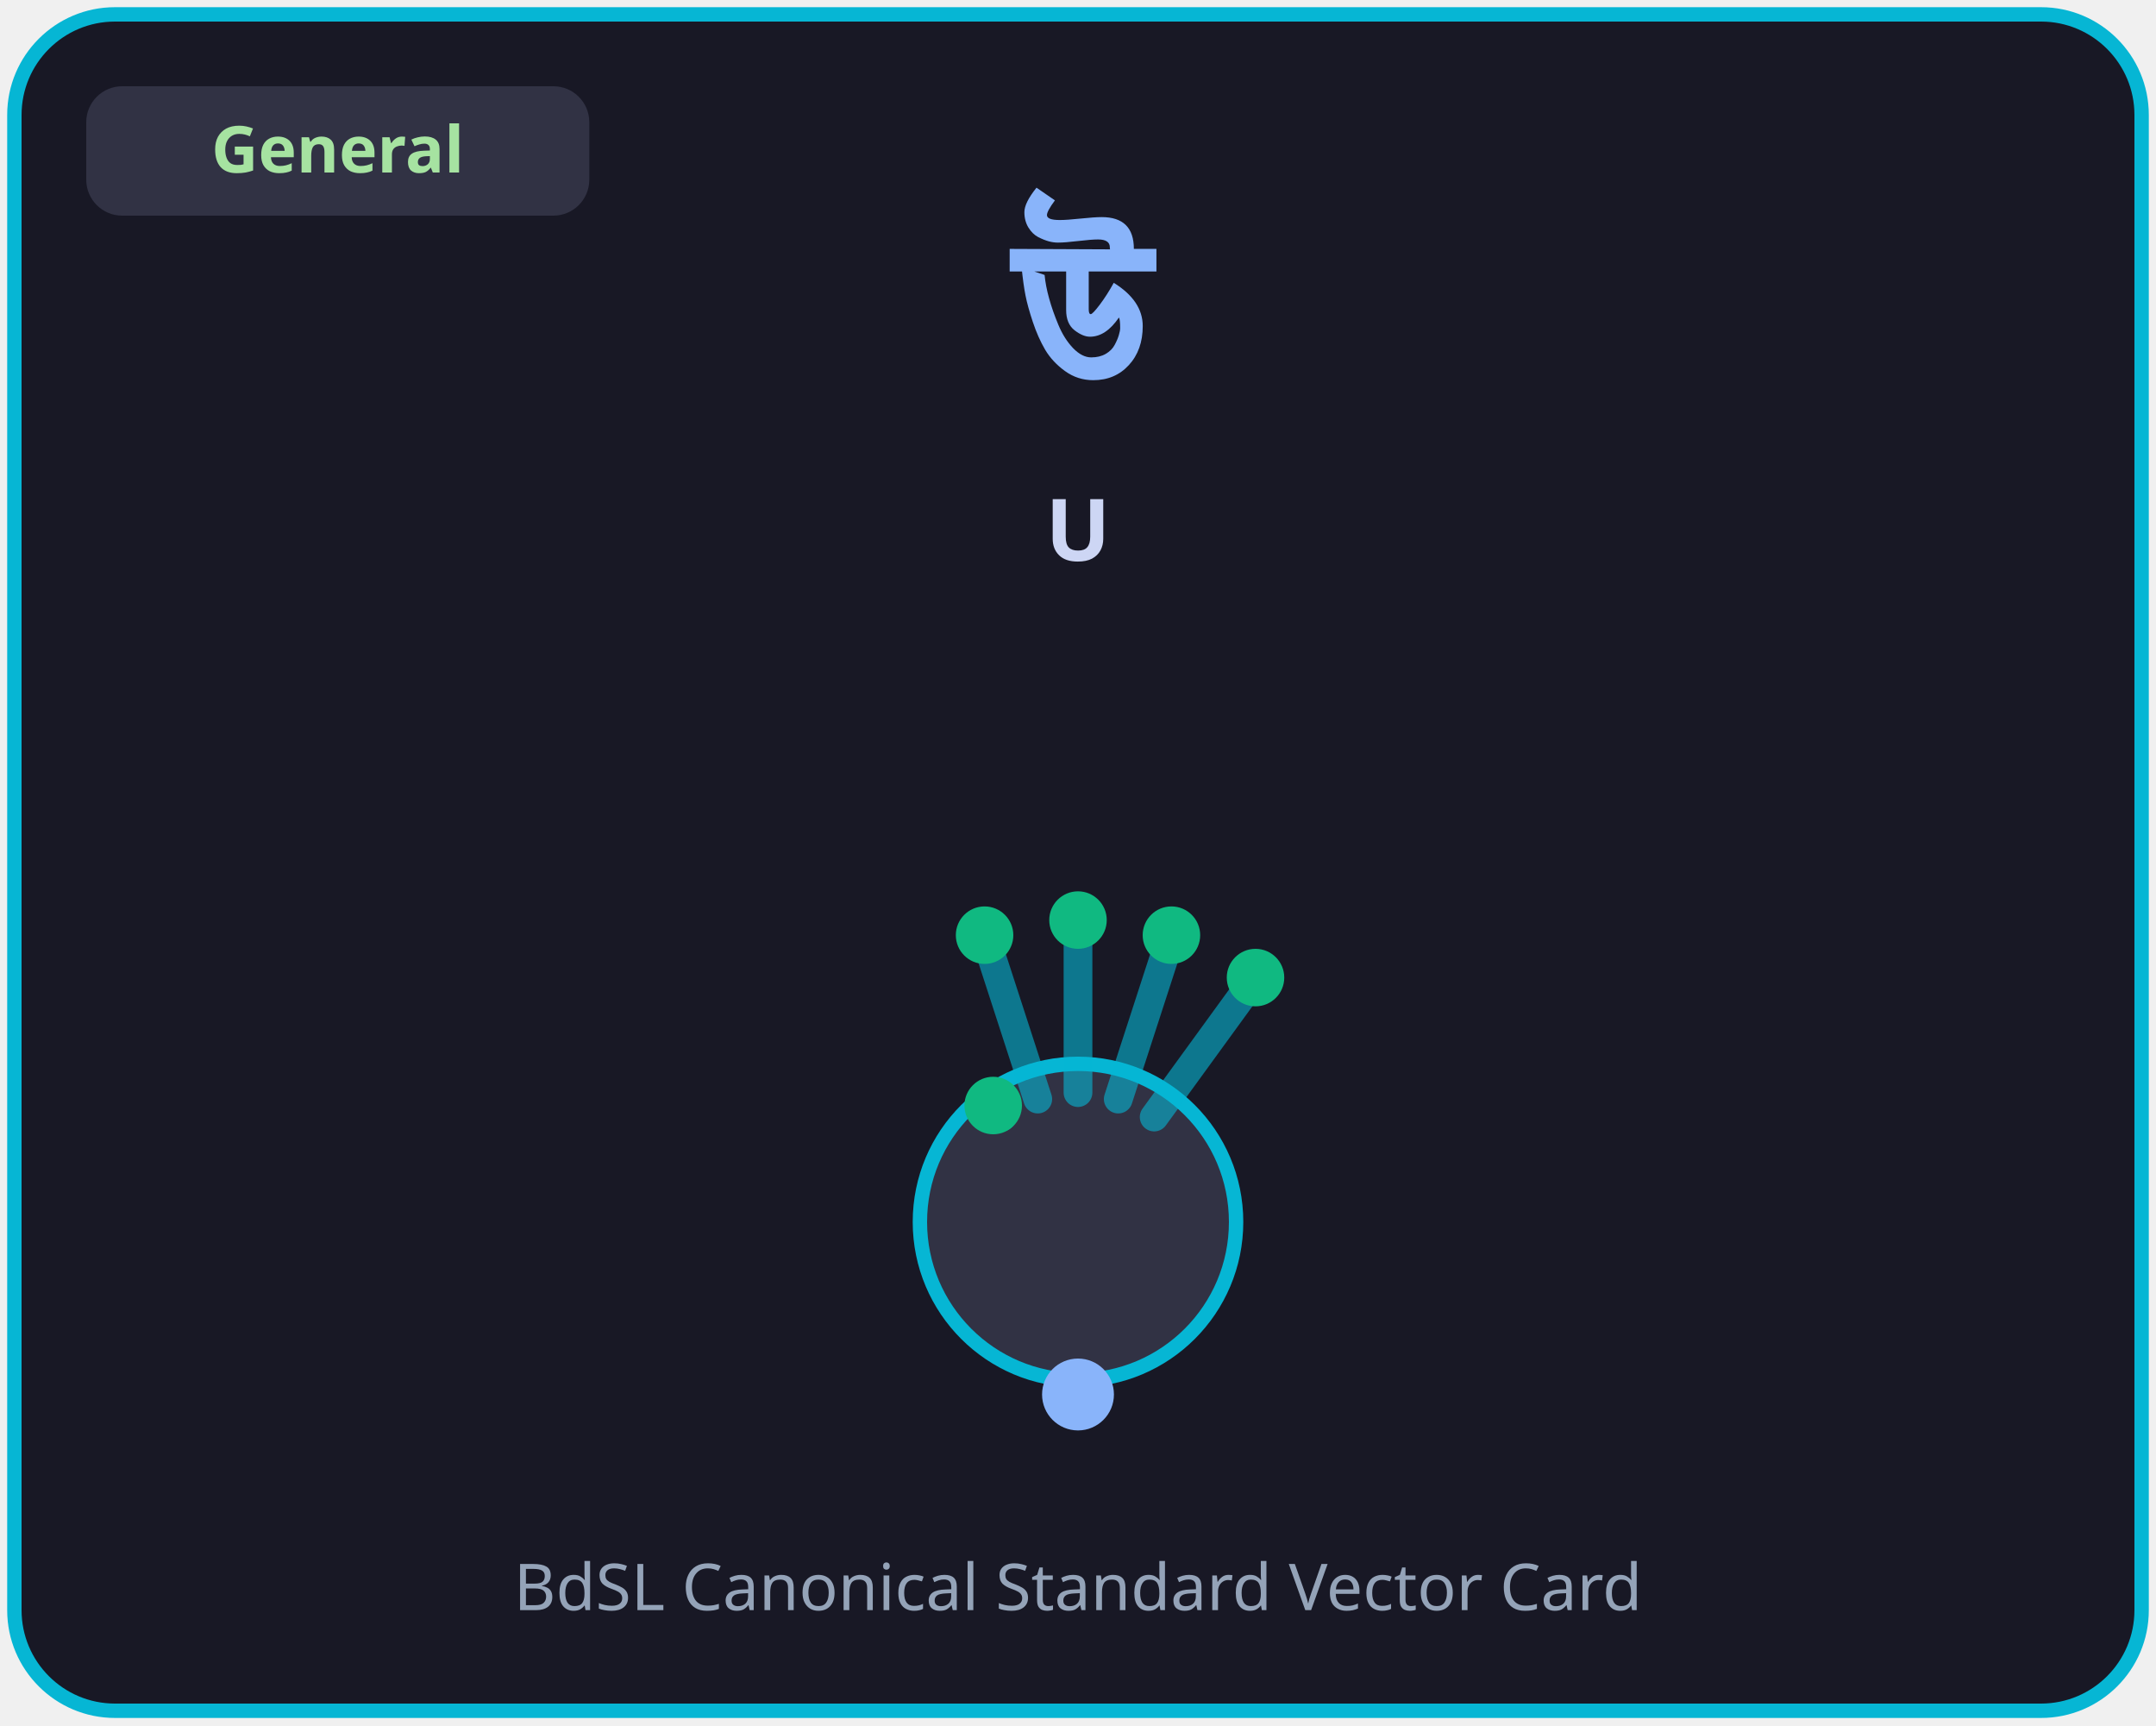
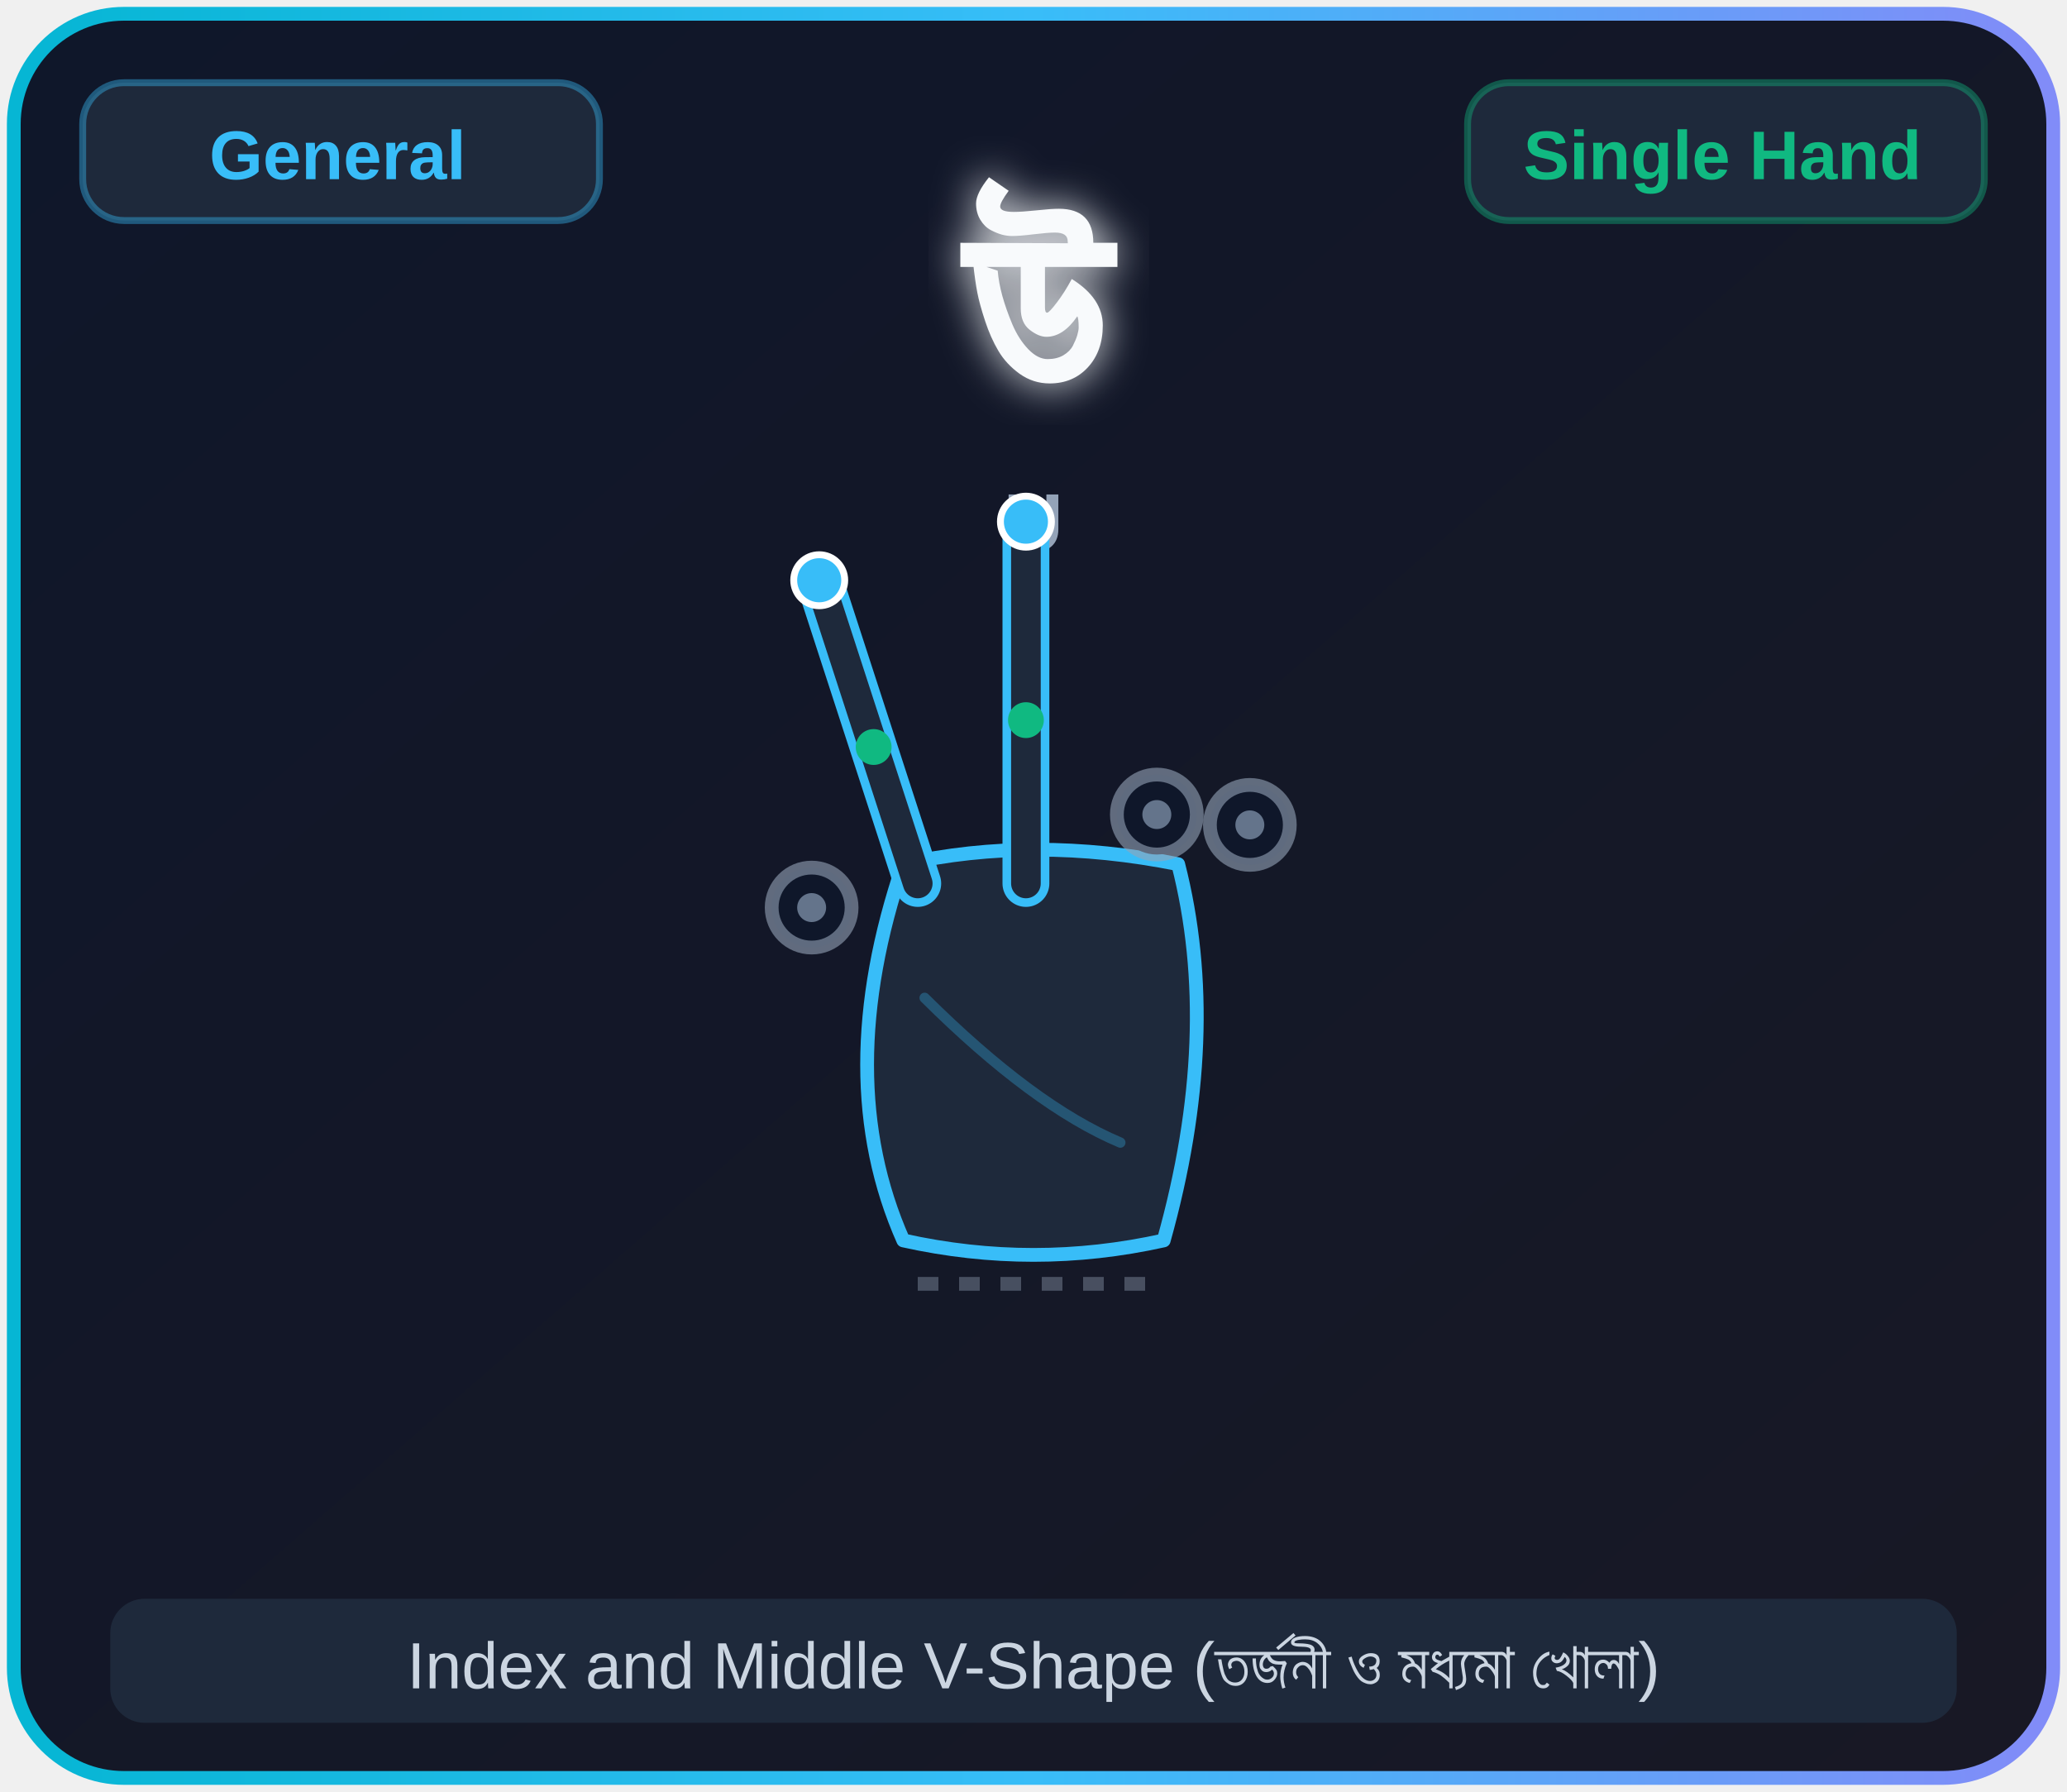
- <svg xmlns="http://www.w3.org/2000/svg" viewBox="0 0 300 240" width="300" height="240">
-   <rect width="296" height="236" x="2" y="2" rx="14" fill="#181825" stroke="#06B6D4" stroke-width="2" />
-   <rect x="12" y="12" width="70" height="18" rx="5" fill="#313244" />
-   <text x="47" y="24" fill="#A6E3A1" font-family="Segoe UI, sans-serif" font-size="9" font-weight="bold" text-anchor="middle">General</text>
-   <text x="150" y="55" fill="#89B4FA" font-family="SolaimanLipi, Arial, sans-serif" font-size="34" font-weight="bold" text-anchor="middle">উ</text>
-   <text x="150" y="78" fill="#CDD6F4" font-family="Segoe UI, sans-serif" font-size="12" font-weight="bold" text-anchor="middle">U</text>
-   <g transform="translate(0, 10)">
-     <circle cx="150" cy="160" r="22" fill="#313244" stroke="#06B6D4" stroke-width="2" />
-     <circle cx="150" cy="184" r="5" fill="#89B4FA" />
-     <line x1="139.4" y1="145.4" x2="138.2" y2="143.8" stroke="rgba(6, 182, 212, 0.6)" stroke-width="4" stroke-linecap="round" />
-     <circle cx="138.2" cy="143.8" r="4" fill="#10B981" />
-     <line x1="144.4" y1="142.9" x2="137.0" y2="120.1" stroke="rgba(6, 182, 212, 0.6)" stroke-width="4" stroke-linecap="round" />
-     <circle cx="137.0" cy="120.1" r="4" fill="#10B981" />
-     <line x1="150.0" y1="142.0" x2="150.0" y2="118.0" stroke="rgba(6, 182, 212, 0.6)" stroke-width="4" stroke-linecap="round" />
-     <circle cx="150.0" cy="118.0" r="4" fill="#10B981" />
-     <line x1="155.6" y1="142.9" x2="163.0" y2="120.1" stroke="rgba(6, 182, 212, 0.6)" stroke-width="4" stroke-linecap="round" />
-     <circle cx="163.0" cy="120.1" r="4" fill="#10B981" />
-     <line x1="160.6" y1="145.4" x2="174.7" y2="126.0" stroke="rgba(6, 182, 212, 0.6)" stroke-width="4" stroke-linecap="round" />
-     <circle cx="174.7" cy="126.0" r="4" fill="#10B981" />
+ <svg xmlns="http://www.w3.org/2000/svg" viewBox="0 0 300 260" width="300" height="260">
+   <defs>
+     <linearGradient id="cardBg" x1="0%" y1="0%" x2="100%" y2="100%">
+       <stop offset="0%" stop-color="#0F172A" />
+       <stop offset="100%" stop-color="#181825" />
+     </linearGradient>
+     <linearGradient id="borderGlow" x1="0%" y1="0%" x2="100%" y2="0%">
+       <stop offset="0%" stop-color="#06B6D4" />
+       <stop offset="50%" stop-color="#38BDF8" />
+       <stop offset="100%" stop-color="#818CF8" />
+     </linearGradient>
+     <filter id="glow" x="-20%" y="-20%" width="140%" height="140%">
+       <feGaussianBlur stdDeviation="3" result="blur" />
+       <feComposite in="SourceGraphic" in2="blur" operator="over" />
+     </filter>
+   </defs>
+   <rect width="296" height="256" x="2" y="2" rx="16" fill="url(#cardBg)" stroke="url(#borderGlow)" stroke-width="2" />
+   <rect x="12" y="12" width="75" height="20" rx="6" fill="#1E293B" stroke="rgba(56, 189, 248, 0.4)" stroke-width="1" />
+   <text x="49" y="26" fill="#38BDF8" font-family="'Segoe UI', Arial, sans-serif" font-size="10" font-weight="bold" text-anchor="middle">General</text>
+   <rect x="213" y="12" width="75" height="20" rx="6" fill="#1E293B" stroke="rgba(16, 185, 129, 0.4)" stroke-width="1" />
+   <text x="250" y="26" fill="#10B981" font-family="'Segoe UI', Arial, sans-serif" font-size="10" font-weight="bold" text-anchor="middle">Single Hand</text>
+   <text x="150" y="58" fill="#F8FAFC" font-family="'SolaimanLipi', 'Segoe UI', Arial, sans-serif" font-size="38" font-weight="900" text-anchor="middle" filter="url(#glow)">উ</text>
+   <text x="150" y="80" fill="#94A3B8" font-family="'Segoe UI', Arial, sans-serif" font-size="12" font-weight="600" text-anchor="middle">U</text>
+   <g id="hand_anatomy">
+     <path d="M 131.1,180.0 Q 150.0,184.2 168.9,180.0 Q 177.3,150.0 171.0,125.4 Q 150.0,121.2 131.1,125.4 Q 120.6,156.3 131.1,180.0 Z" fill="#1E293B" stroke="#38BDF8" stroke-width="2" stroke-linejoin="round" />
+     <path d="M 134.2,144.8 Q 150.0,160.5 162.6,165.8" fill="none" stroke="rgba(56, 189, 248, 0.3)" stroke-width="1.5" stroke-linecap="round" />
+     <line x1="133.2" y1="186.3" x2="166.8" y2="186.3" stroke="rgba(148, 163, 184, 0.4)" stroke-width="2" stroke-dasharray="3,3" />
+     <circle cx="117.8" cy="131.7" r="5.8" fill="#0F172A" stroke="rgba(148, 163, 184, 0.6)" stroke-width="2" />
+     <circle cx="117.8" cy="131.7" r="2.1" fill="#64748B" />
+     <line x1="133.2" y1="128.2" x2="118.9" y2="84.2" stroke="#38BDF8" stroke-width="6.8" stroke-linecap="round" />
+     <line x1="133.2" y1="128.2" x2="118.9" y2="84.2" stroke="#1E293B" stroke-width="4.3" stroke-linecap="round" />
+     <circle cx="126.8" cy="108.4" r="2.6" fill="#10B981" />
+     <circle cx="118.9" cy="84.2" r="3.7" fill="#38BDF8" stroke="#FFFFFF" stroke-width="1" />
+     <line x1="148.9" y1="128.2" x2="148.9" y2="75.7" stroke="#38BDF8" stroke-width="6.8" stroke-linecap="round" />
+     <line x1="148.9" y1="128.2" x2="148.9" y2="75.7" stroke="#1E293B" stroke-width="4.3" stroke-linecap="round" />
+     <circle cx="148.9" cy="104.5" r="2.6" fill="#10B981" />
+     <circle cx="148.9" cy="75.7" r="3.7" fill="#38BDF8" stroke="#FFFFFF" stroke-width="1" />
+     <circle cx="167.9" cy="118.2" r="5.8" fill="#0F172A" stroke="rgba(148, 163, 184, 0.6)" stroke-width="2" />
+     <circle cx="167.9" cy="118.2" r="2.1" fill="#64748B" />
+     <circle cx="181.4" cy="119.7" r="5.8" fill="#0F172A" stroke="rgba(148, 163, 184, 0.6)" stroke-width="2" />
+     <circle cx="181.4" cy="119.7" r="2.1" fill="#64748B" />
  </g>
-   <text x="150" y="224" fill="#94A3B8" font-family="Segoe UI, sans-serif" font-size="9" text-anchor="middle">BdSL Canonical Standard Vector Card</text>
+   <rect x="16" y="232" width="268" height="18" rx="5" fill="#1E293B" />
+   <text x="150" y="245" fill="#CBD5E1" font-family="'Segoe UI', Arial, sans-serif" font-size="9.5" font-weight="500" text-anchor="middle">Index and Middle V-Shape (তর্জনী ও মধ্যমা খোলা)</text>
</svg>
